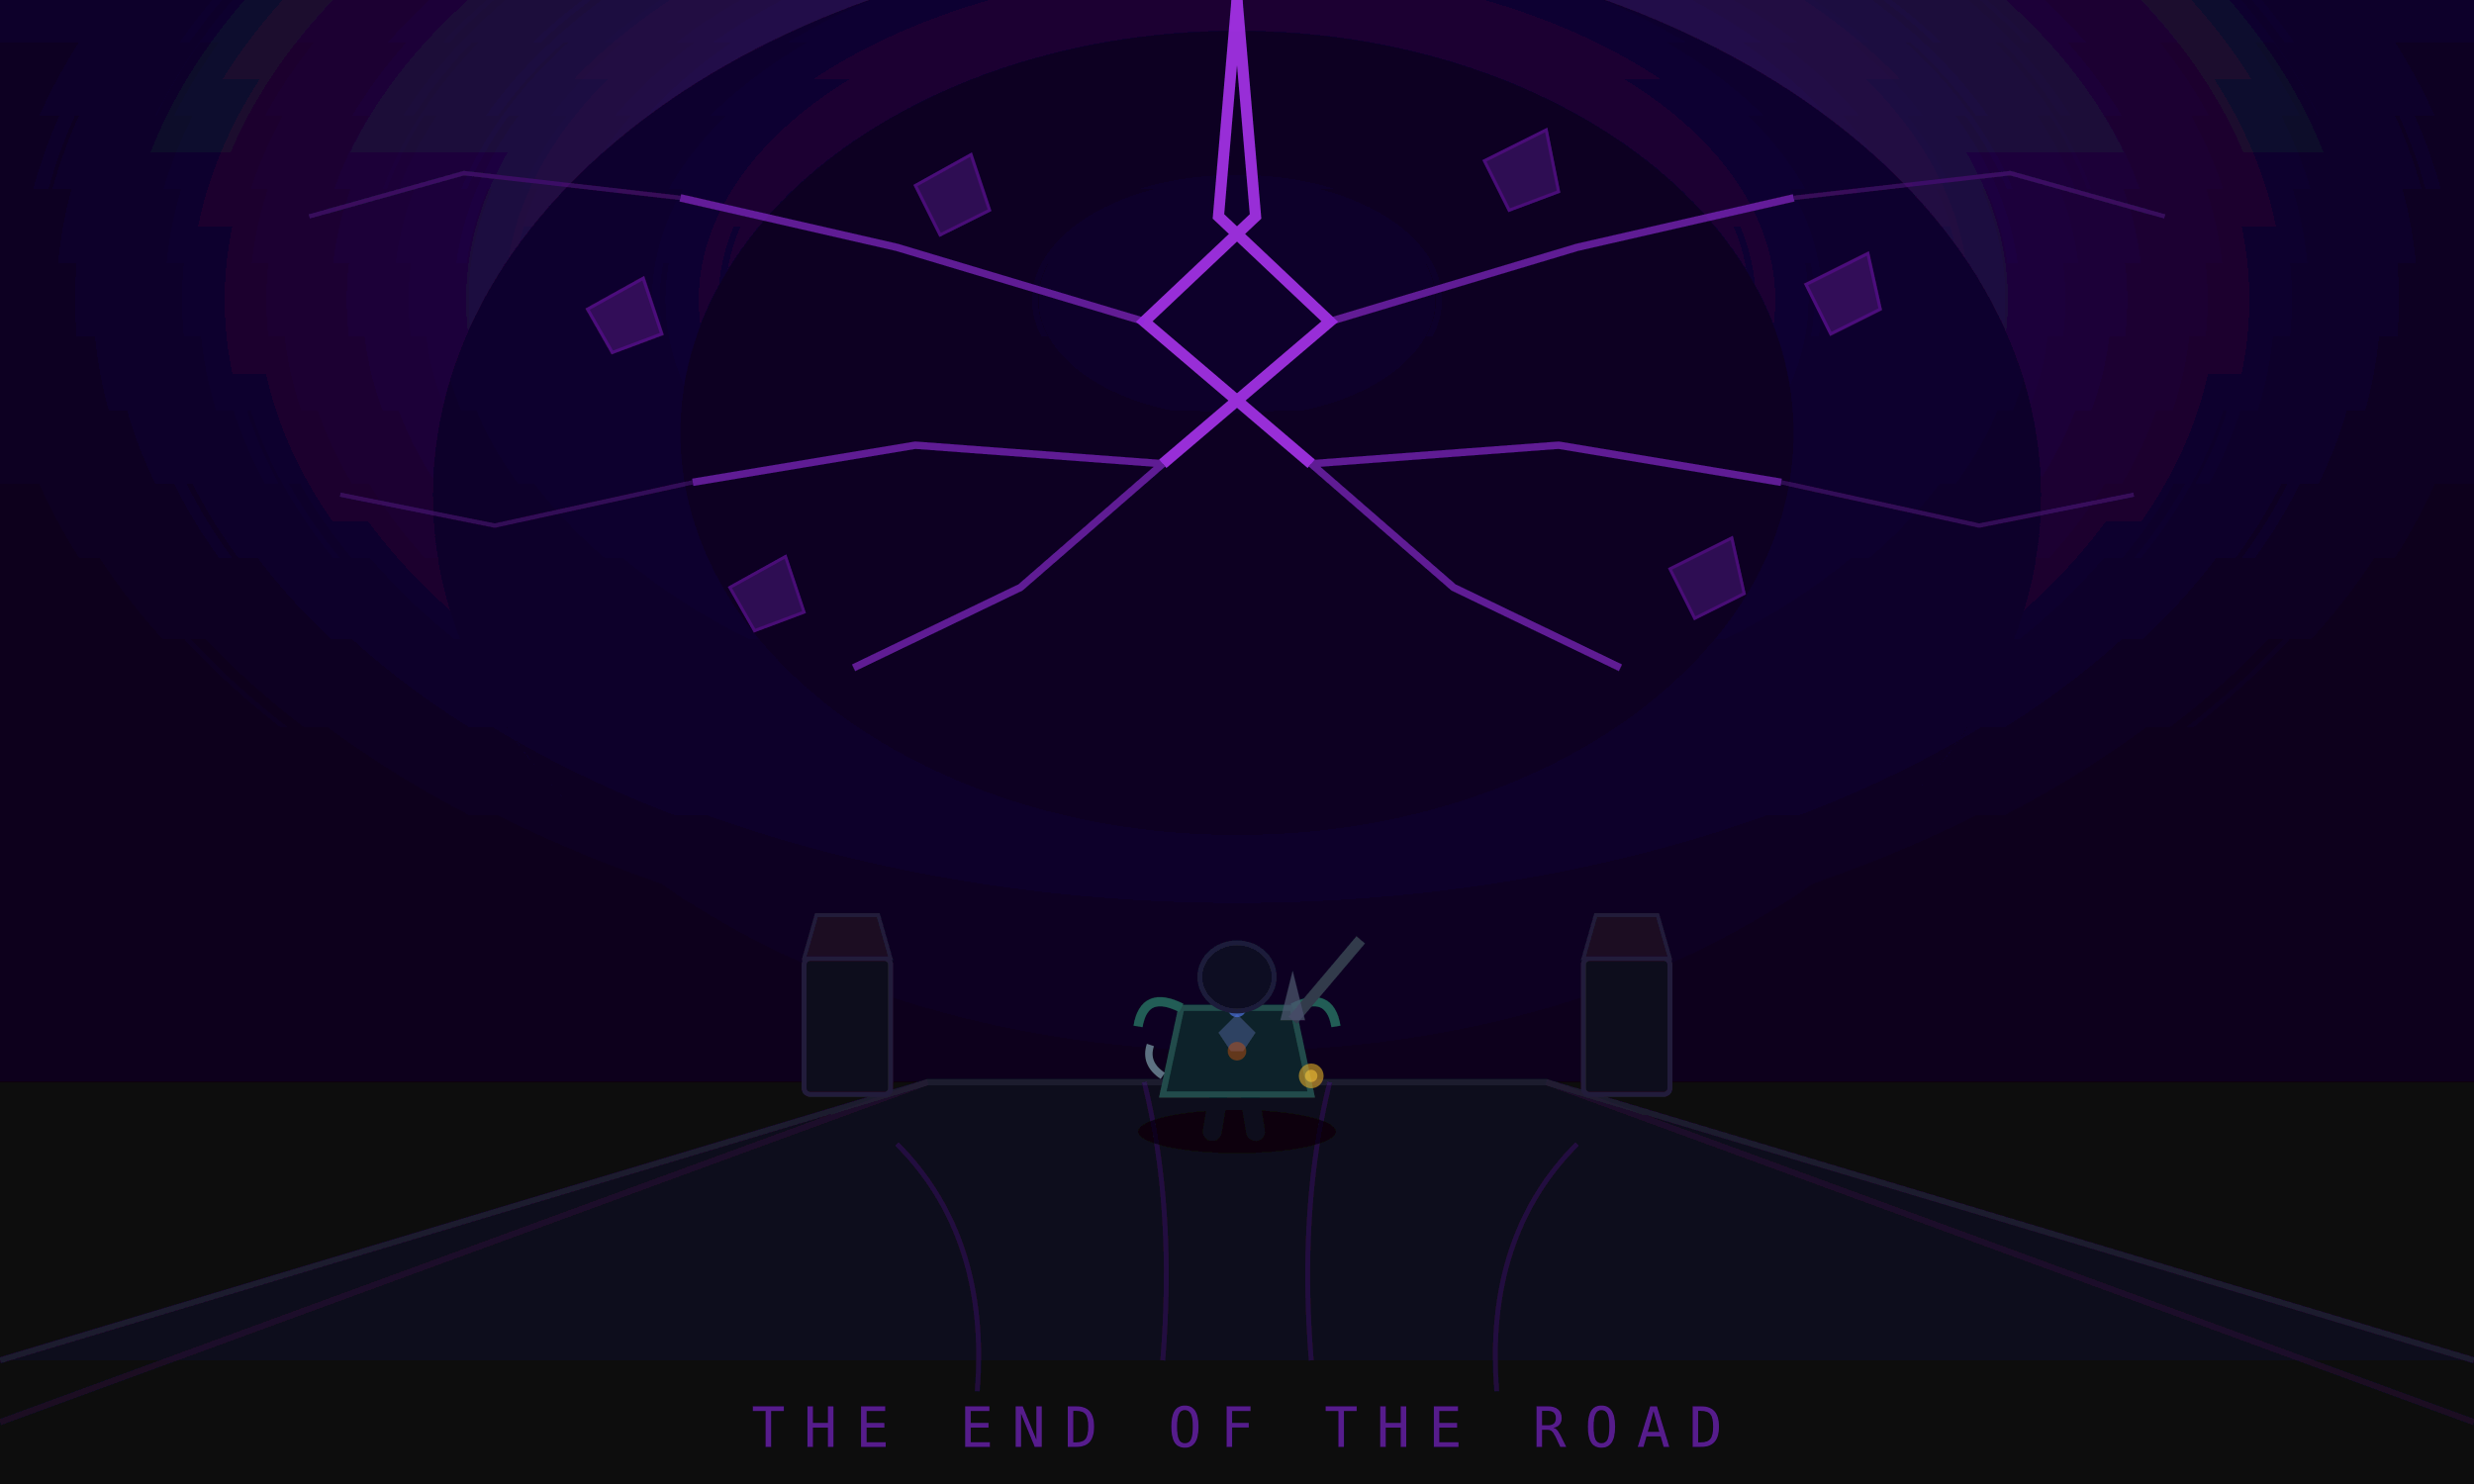
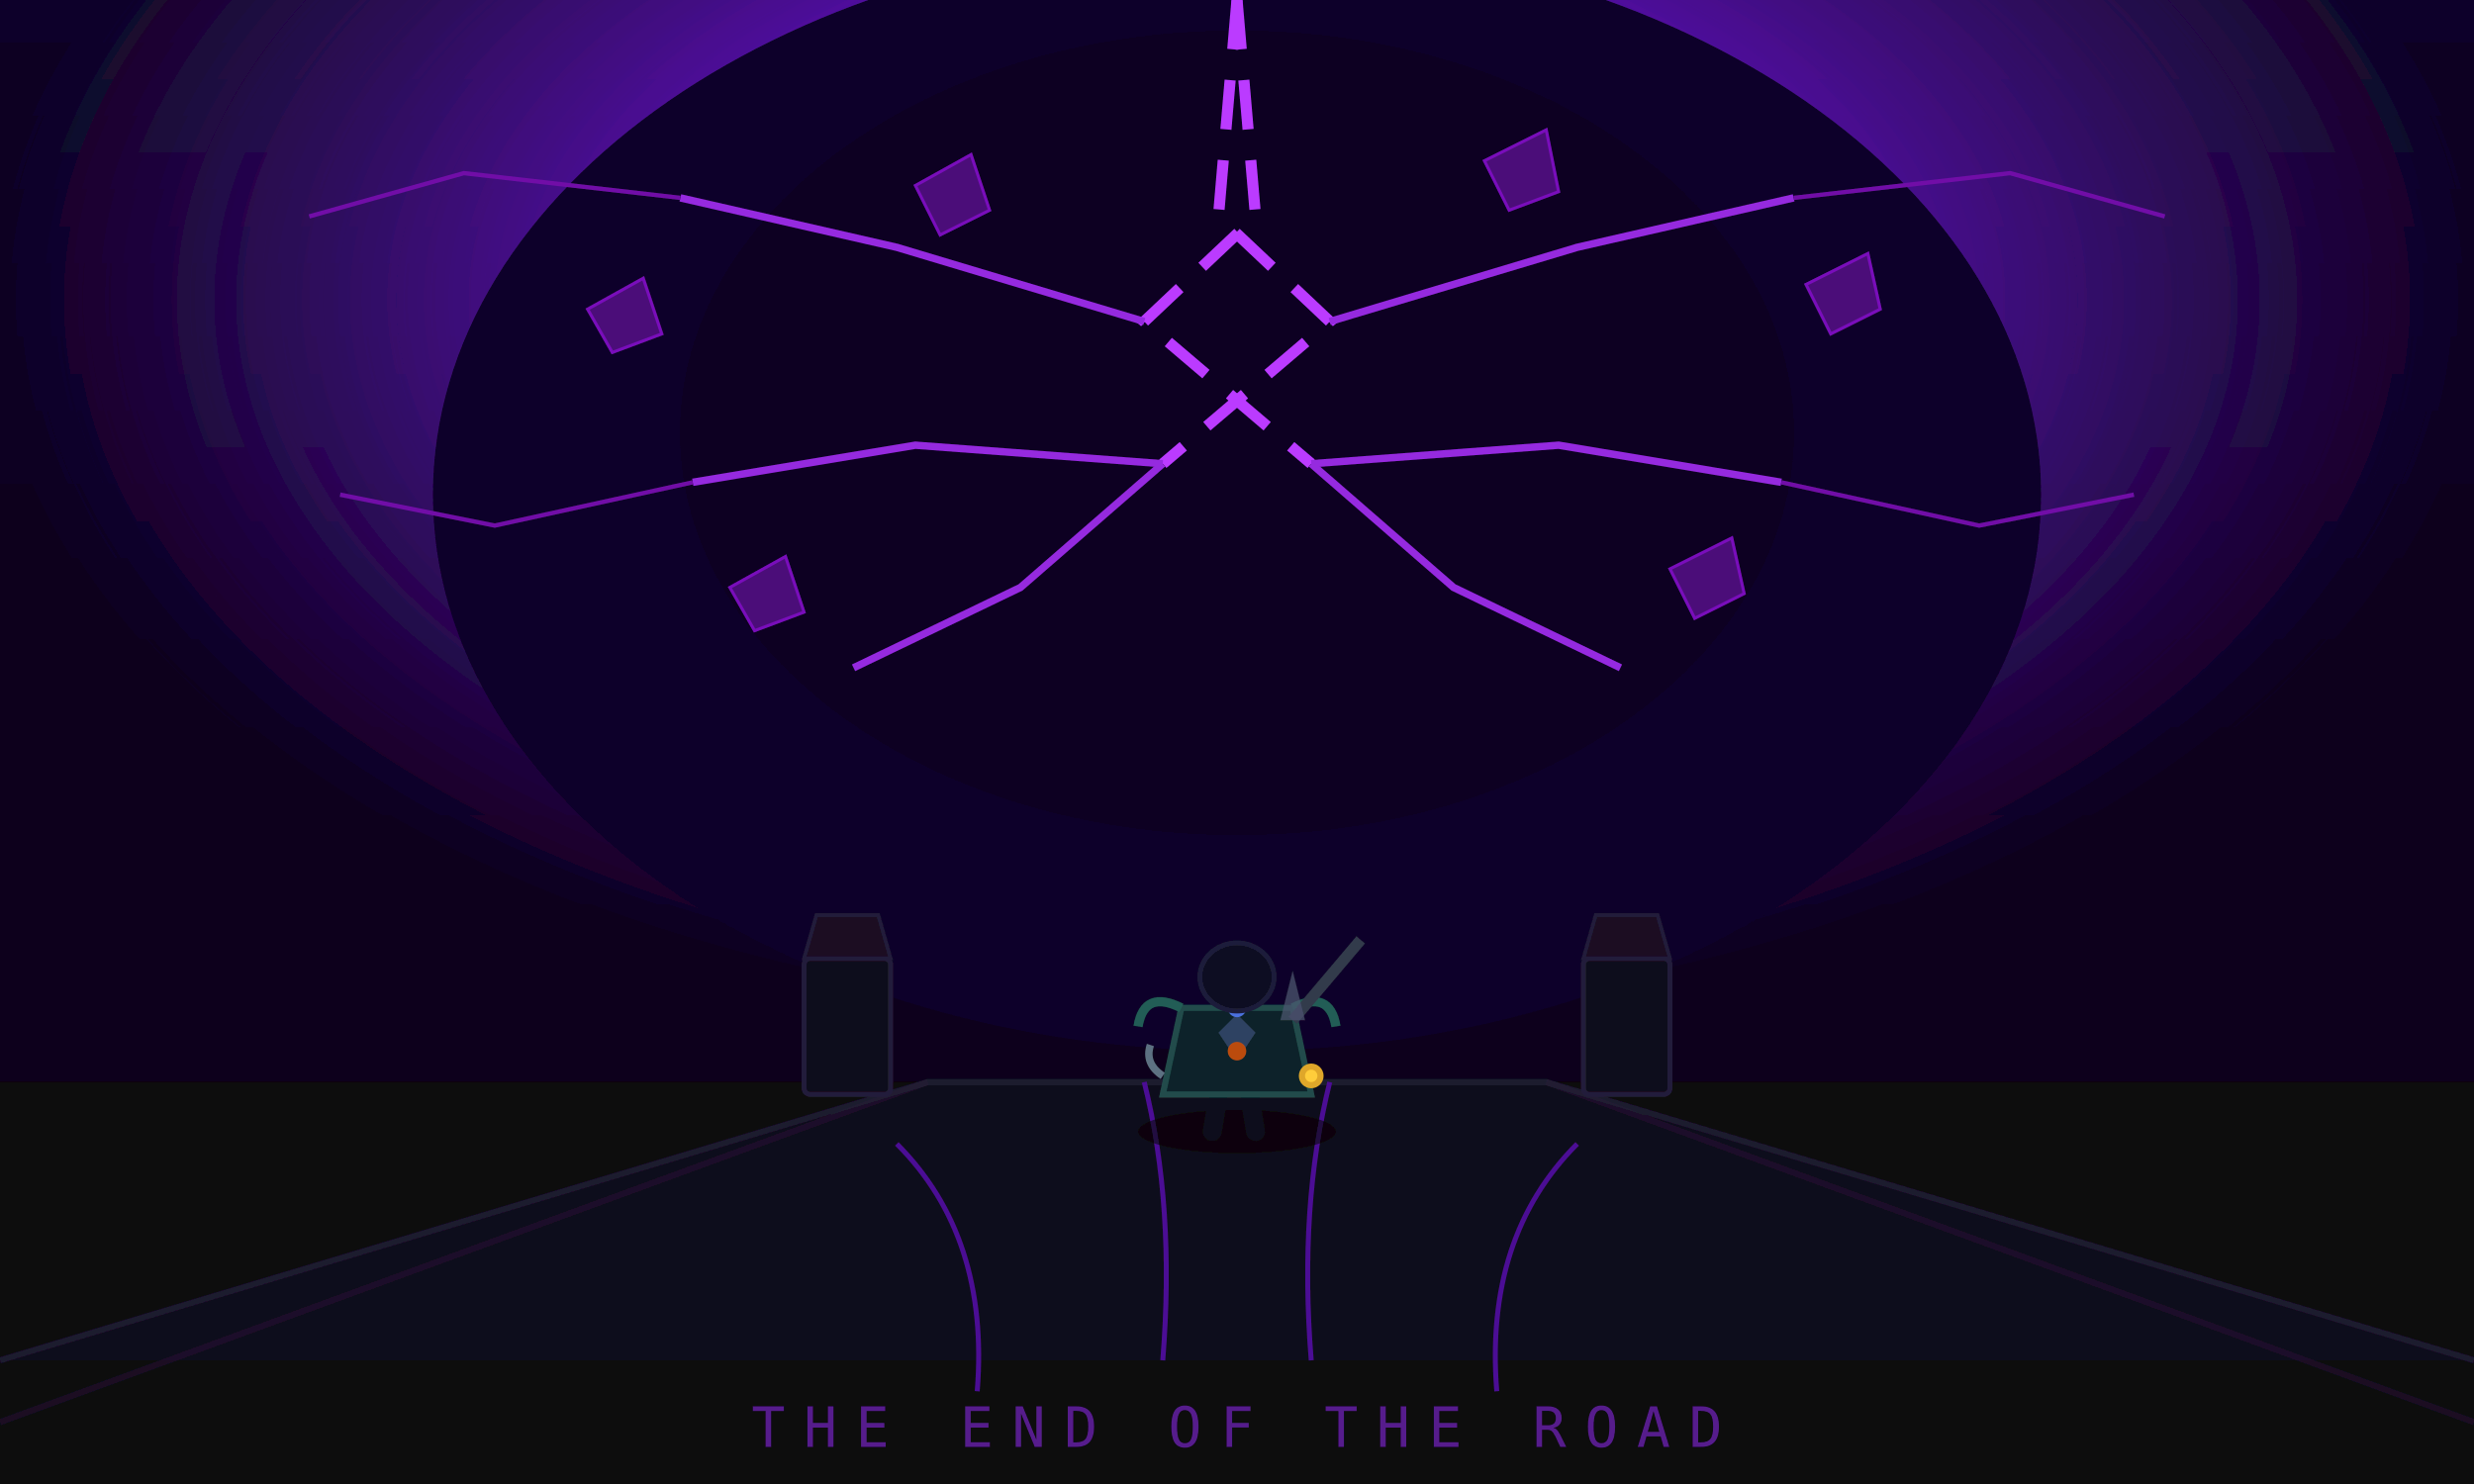
<svg xmlns="http://www.w3.org/2000/svg" viewBox="0 0 400 240" style="filter: brightness(1.4)">
  <rect width="400" height="240" fill="#060408" />
  <linearGradient id="road-sky" x1="0" y1="0" x2="0" y2="1">
    <stop offset="0%" stop-color="#0e0620" />
    <stop offset="40%" stop-color="#0a0418" />
    <stop offset="100%" stop-color="#0c060e" />
  </linearGradient>
  <rect width="400" height="240" fill="url(#road-sky)" />
  <radialGradient id="ahead-fracture" cx="50%" cy="20%" r="50%">
-     <stop offset="0%" stop-color="#8018c8" stop-opacity="0.6" />
-     <stop offset="40%" stop-color="#5010a0" stop-opacity="0.3" />
+     <stop offset="0%" stop-color="#8018c8">
+       <animate attributeName="stop-opacity" values="0.6;0.92;0.6" dur="3s" repeatCount="indefinite" />
+     </stop>
+     <stop offset="40%" stop-color="#5010a0">
+       <animate attributeName="stop-opacity" values="0.3;0.55;0.3" dur="3s" repeatCount="indefinite" />
+     </stop>
    <stop offset="100%" stop-color="#400880" stop-opacity="0" />
  </radialGradient>
  <rect width="400" height="240" fill="url(#ahead-fracture)" />
-   <ellipse cx="200" cy="80" rx="130" ry="90" fill="#0c0420" opacity="0.7" />
-   <ellipse cx="200" cy="70" rx="90" ry="65" fill="#08021a" opacity="0.8" />
-   <g stroke="#a030e0" stroke-width="1.8" fill="none" opacity="0.8">
-     <path d="M200,0 L197,35 L215,52 L188,75" />
-     <path d="M200,0 L203,35 L185,52 L212,75" />
+   <ellipse cx="200" cy="80" rx="130" ry="90" fill="#0c0420">
+     <animate attributeName="rx" values="130;136;130" dur="5s" repeatCount="indefinite" />
+     <animate attributeName="ry" values="90;95;90" dur="5s" repeatCount="indefinite" />
+     <animate attributeName="opacity" values="0.7;0.85;0.7" dur="5s" repeatCount="indefinite" />
+   </ellipse>
+   <ellipse cx="200" cy="70" rx="90" ry="65" fill="#08021a">
+     <animate attributeName="opacity" values="0.8;0.95;0.8" dur="4s" repeatCount="indefinite" />
+   </ellipse>
+   <path d="M200,0 L197,35 L215,52 L188,75" stroke="#a030e0" stroke-width="1.8" fill="none" stroke-dasharray="8,5">
+     <animate attributeName="stroke-dashoffset" from="0" to="-13" dur="0.5s" repeatCount="indefinite" />
+     <animate attributeName="opacity" values="0.8;1;0.6;1;0.8" dur="2s" repeatCount="indefinite" />
+   </path>
+   <path d="M200,0 L203,35 L185,52 L212,75" stroke="#a030e0" stroke-width="1.8" fill="none" stroke-dasharray="8,5">
+     <animate attributeName="stroke-dashoffset" from="0" to="-13" dur="0.5s" begin="0.25s" repeatCount="indefinite" />
+     <animate attributeName="opacity" values="0.8;1;0.6;1;0.8" dur="2s" begin="0.5s" repeatCount="indefinite" />
+   </path>
+   <g stroke="#8020c0" stroke-width="1.2" fill="none">
+     <path d="M215,52 L255,40 L290,32">
+       <animate attributeName="opacity" values="0.6;0.6;0;0.6;0;0.6" keyTimes="0;0.3;0.34;0.5;0.54;1" dur="3s" begin="0s" repeatCount="indefinite" />
+     </path>
+     <path d="M185,52 L145,40 L110,32">
+       <animate attributeName="opacity" values="0.6;0.6;0;0.6;0;0.6" keyTimes="0;0.3;0.34;0.5;0.54;1" dur="3s" begin="1s" repeatCount="indefinite" />
+     </path>
+     <path d="M188,75 L148,72 L112,78">
+       <animate attributeName="opacity" values="0.6;0.6;0;0.6;0;0.6" keyTimes="0;0.3;0.34;0.5;0.54;1" dur="3.5s" begin="0.5s" repeatCount="indefinite" />
+     </path>
+     <path d="M212,75 L252,72 L288,78">
+       <animate attributeName="opacity" values="0.6;0.6;0;0.6;0;0.6" keyTimes="0;0.3;0.34;0.5;0.54;1" dur="3.5s" begin="1.5s" repeatCount="indefinite" />
+     </path>
+     <path d="M188,75 L165,95 L138,108">
+       <animate attributeName="opacity" values="0.6;0.6;0;0.6;0;0.6" keyTimes="0;0.3;0.34;0.5;0.54;1" dur="4s" begin="2s" repeatCount="indefinite" />
+     </path>
+     <path d="M212,75 L235,95 L262,108">
+       <animate attributeName="opacity" values="0.6;0.6;0;0.6;0;0.6" keyTimes="0;0.3;0.34;0.5;0.54;1" dur="4s" begin="0.8s" repeatCount="indefinite" />
+     </path>
  </g>
-   <g stroke="#8020c0" stroke-width="1.2" fill="none" opacity="0.6">
-     <path d="M215,52 L255,40 L290,32" />
-     <path d="M185,52 L145,40 L110,32" />
-     <path d="M188,75 L148,72 L112,78" />
-     <path d="M212,75 L252,72 L288,78" />
-     <path d="M188,75 L165,95 L138,108" />
-     <path d="M212,75 L235,95 L262,108" />
+   <g stroke="#601090" stroke-width="0.7" fill="none">
+     <path d="M110,32 L75,28 L50,35">
+       <animate attributeName="opacity" values="0.35;0.35;0;0.35;0.35;0;0.35" keyTimes="0;0.25;0.28;0.4;0.7;0.73;1" dur="5s" begin="1.2s" repeatCount="indefinite" />
+     </path>
+     <path d="M290,32 L325,28 L350,35">
+       <animate attributeName="opacity" values="0.35;0.35;0;0.35;0.35;0;0.35" keyTimes="0;0.25;0.28;0.4;0.7;0.73;1" dur="5s" begin="2.5s" repeatCount="indefinite" />
+     </path>
+     <path d="M112,78 L80,85 L55,80">
+       <animate attributeName="opacity" values="0.35;0.35;0;0.35;0.35;0;0.35" keyTimes="0;0.25;0.28;0.4;0.7;0.73;1" dur="4.5s" begin="0.3s" repeatCount="indefinite" />
+     </path>
+     <path d="M288,78 L320,85 L345,80">
+       <animate attributeName="opacity" values="0.35;0.35;0;0.35;0.35;0;0.35" keyTimes="0;0.25;0.28;0.4;0.7;0.73;1" dur="4.5s" begin="1.8s" repeatCount="indefinite" />
+     </path>
  </g>
-   <g stroke="#601090" stroke-width="0.7" fill="none" opacity="0.35">
-     <path d="M110,32 L75,28 L50,35" />
-     <path d="M290,32 L325,28 L350,35" />
-     <path d="M112,78 L80,85 L55,80" />
-     <path d="M288,78 L320,85 L345,80" />
-   </g>
-   <g fill="#401068" stroke="#6810a0" stroke-width="0.5" opacity="0.55">
+   <g fill="#401068" stroke="#6810a0" stroke-width="0.5">
+     <animateTransform attributeName="transform" type="translate" values="0 0; 3 -4; 0 -6; -3 -4; 0 0" dur="13s" repeatCount="indefinite" />
+     <animate attributeName="opacity" values="0.55;0.8;0.45;0.75;0.55" dur="4s" repeatCount="indefinite" />
    <polygon points="148,30 157,25 160,34 152,38" />
    <polygon points="240,26 250,21 252,31 244,34" />
    <polygon points="95,50 104,45 107,54 99,57" />
    <polygon points="292,46 302,41 304,50 296,54" />
    <polygon points="118,95 127,90 130,99 122,102" />
    <polygon points="270,92 280,87 282,96 274,100" />
  </g>
  <rect x="0" y="175" width="400" height="65" fill="#0a080e" />
  <path d="M0,220 L150,175 L250,175 L400,220" fill="#0e0c14" stroke="#181228" stroke-width="1" />
  <line x1="150" y1="175" x2="0" y2="230" stroke="#1e1630" stroke-width="1" opacity="0.5" />
  <line x1="250" y1="175" x2="400" y2="230" stroke="#1e1630" stroke-width="1" opacity="0.5" />
-   <g stroke="#401080" stroke-width="0.8" fill="none" opacity="0.3">
-     <path d="M185,175 Q190,195 188,220" />
-     <path d="M215,175 Q210,195 212,220" />
-     <path d="M145,185 Q160,200 158,225" />
-     <path d="M255,185 Q240,200 242,225" />
-   </g>
+   <path d="M185,175 Q190,195 188,220" stroke="#401080" stroke-width="0.8" fill="none">
+     <animate attributeName="opacity" values="0.3;0.55;0.3" dur="4s" repeatCount="indefinite" />
+   </path>
+   <path d="M215,175 Q210,195 212,220" stroke="#401080" stroke-width="0.8" fill="none">
+     <animate attributeName="opacity" values="0.3;0.55;0.3" dur="4s" begin="1s" repeatCount="indefinite" />
+   </path>
+   <path d="M145,185 Q160,200 158,225" stroke="#401080" stroke-width="0.8" fill="none">
+     <animate attributeName="opacity" values="0.3;0.55;0.3" dur="4s" begin="2s" repeatCount="indefinite" />
+   </path>
+   <path d="M255,185 Q240,200 242,225" stroke="#401080" stroke-width="0.8" fill="none">
+     <animate attributeName="opacity" values="0.3;0.55;0.3" dur="4s" begin="3s" repeatCount="indefinite" />
+   </path>
  <rect x="130" y="155" width="14" height="22" rx="1" fill="#100e18" stroke="#1e1830" stroke-width="0.8" />
  <rect x="256" y="155" width="14" height="22" rx="1" fill="#100e18" stroke="#1e1830" stroke-width="0.8" />
  <polygon points="130,155 144,155 142,148 132,148" fill="#140e1e" stroke="#1c1630" stroke-width="0.6" />
  <polygon points="256,155 270,155 268,148 258,148" fill="#140e1e" stroke="#1c1630" stroke-width="0.6" />
  <ellipse cx="200" cy="183" rx="16" ry="3.5" fill="#020101" opacity="0.6" />
-   <line x1="197" y1="177" x2="196" y2="183" stroke="#0c0c18" stroke-width="3" stroke-linecap="round" />
-   <line x1="202" y1="177" x2="203" y2="183" stroke="#0c0c18" stroke-width="3" stroke-linecap="round" />
-   <polygon points="191,163 209,163 212,177 188,177" fill="#0a1e20" stroke="#1a4040" stroke-width="1" />
-   <path d="M191,163 Q185,160 184,166" stroke="#1a5048" stroke-width="1.5" fill="none" />
-   <path d="M209,163 Q215,160 216,166" stroke="#1a5048" stroke-width="1.5" fill="none" />
-   <polygon points="197,167 200,164 203,167 201,170 199,170" fill="#304060" opacity="0.8" />
-   <circle cx="200" cy="163" r="1.5" fill="#4060c0" opacity="0.7" />
-   <ellipse cx="200" cy="158" rx="6" ry="5.5" fill="#0c0c1a" stroke="#181830" stroke-width="0.8" />
-   <line x1="209" y1="165" x2="220" y2="152" stroke="#2a3040" stroke-width="1.8" />
-   <polygon points="207,165 211,165 209,157" fill="#404860" opacity="0.7" />
-   <circle cx="212" cy="174" r="2" fill="#c09020" opacity="0.6" />
-   <circle cx="212" cy="174" r="1" fill="#e0b030" opacity="0.5" />
-   <circle cx="200" cy="170" r="1.5" fill="#a04010" opacity="0.5" />
-   <path d="M188,174 Q185,172 186,169" stroke="#506070" stroke-width="1.2" fill="none" />
+   <g>
+     <animateTransform attributeName="transform" type="translate" values="0 0; 0 -1.5; 0 0; 0 -1.5; 0 0" dur="2.5s" repeatCount="indefinite" />
+     <line x1="197" y1="177" x2="196" y2="183" stroke="#0c0c18" stroke-width="3" stroke-linecap="round" />
+     <line x1="202" y1="177" x2="203" y2="183" stroke="#0c0c18" stroke-width="3" stroke-linecap="round" />
+     <polygon points="191,163 209,163 212,177 188,177" fill="#0a1e20" stroke="#1a4040" stroke-width="1" />
+     <path d="M191,163 Q185,160 184,166" stroke="#1a5048" stroke-width="1.5" fill="none" />
+     <path d="M209,163 Q215,160 216,166" stroke="#1a5048" stroke-width="1.5" fill="none" />
+     <polygon points="197,167 200,164 203,167 201,170 199,170" fill="#304060" opacity="0.8" />
+     <circle cx="200" cy="163" r="1.5" fill="#4060c0">
+       <animate attributeName="opacity" values="0.7;1;0.4;0.9;0.7" dur="2s" repeatCount="indefinite" />
+       <animate attributeName="r" values="1.5;2.2;1.5" dur="2s" repeatCount="indefinite" />
+     </circle>
+     <ellipse cx="200" cy="158" rx="6" ry="5.5" fill="#0c0c1a" stroke="#181830" stroke-width="0.8" />
+     <line x1="209" y1="165" x2="220" y2="152" stroke="#2a3040" stroke-width="1.8" />
+     <polygon points="207,165 211,165 209,157" fill="#404860" opacity="0.7" />
+     <circle cx="212" cy="174" r="2" fill="#c09020">
+       <animate attributeName="opacity" values="0.6;1;0.6" dur="3s" begin="0.5s" repeatCount="indefinite" />
+     </circle>
+     <circle cx="212" cy="174" r="1" fill="#e0b030">
+       <animate attributeName="opacity" values="0.5;0.9;0.5" dur="3s" begin="0.5s" repeatCount="indefinite" />
+     </circle>
+     <circle cx="200" cy="170" r="1.5" fill="#a04010">
+       <animate attributeName="opacity" values="0.5;0.9;0.5" dur="2.5s" begin="1s" repeatCount="indefinite" />
+     </circle>
+     <path d="M188,174 Q185,172 186,169" stroke="#506070" stroke-width="1.2" fill="none" />
+   </g>
  <text x="200" y="234" font-family="monospace" font-size="9" fill="#4a1878" text-anchor="middle" letter-spacing="3">THE END OF THE ROAD</text>
</svg>
